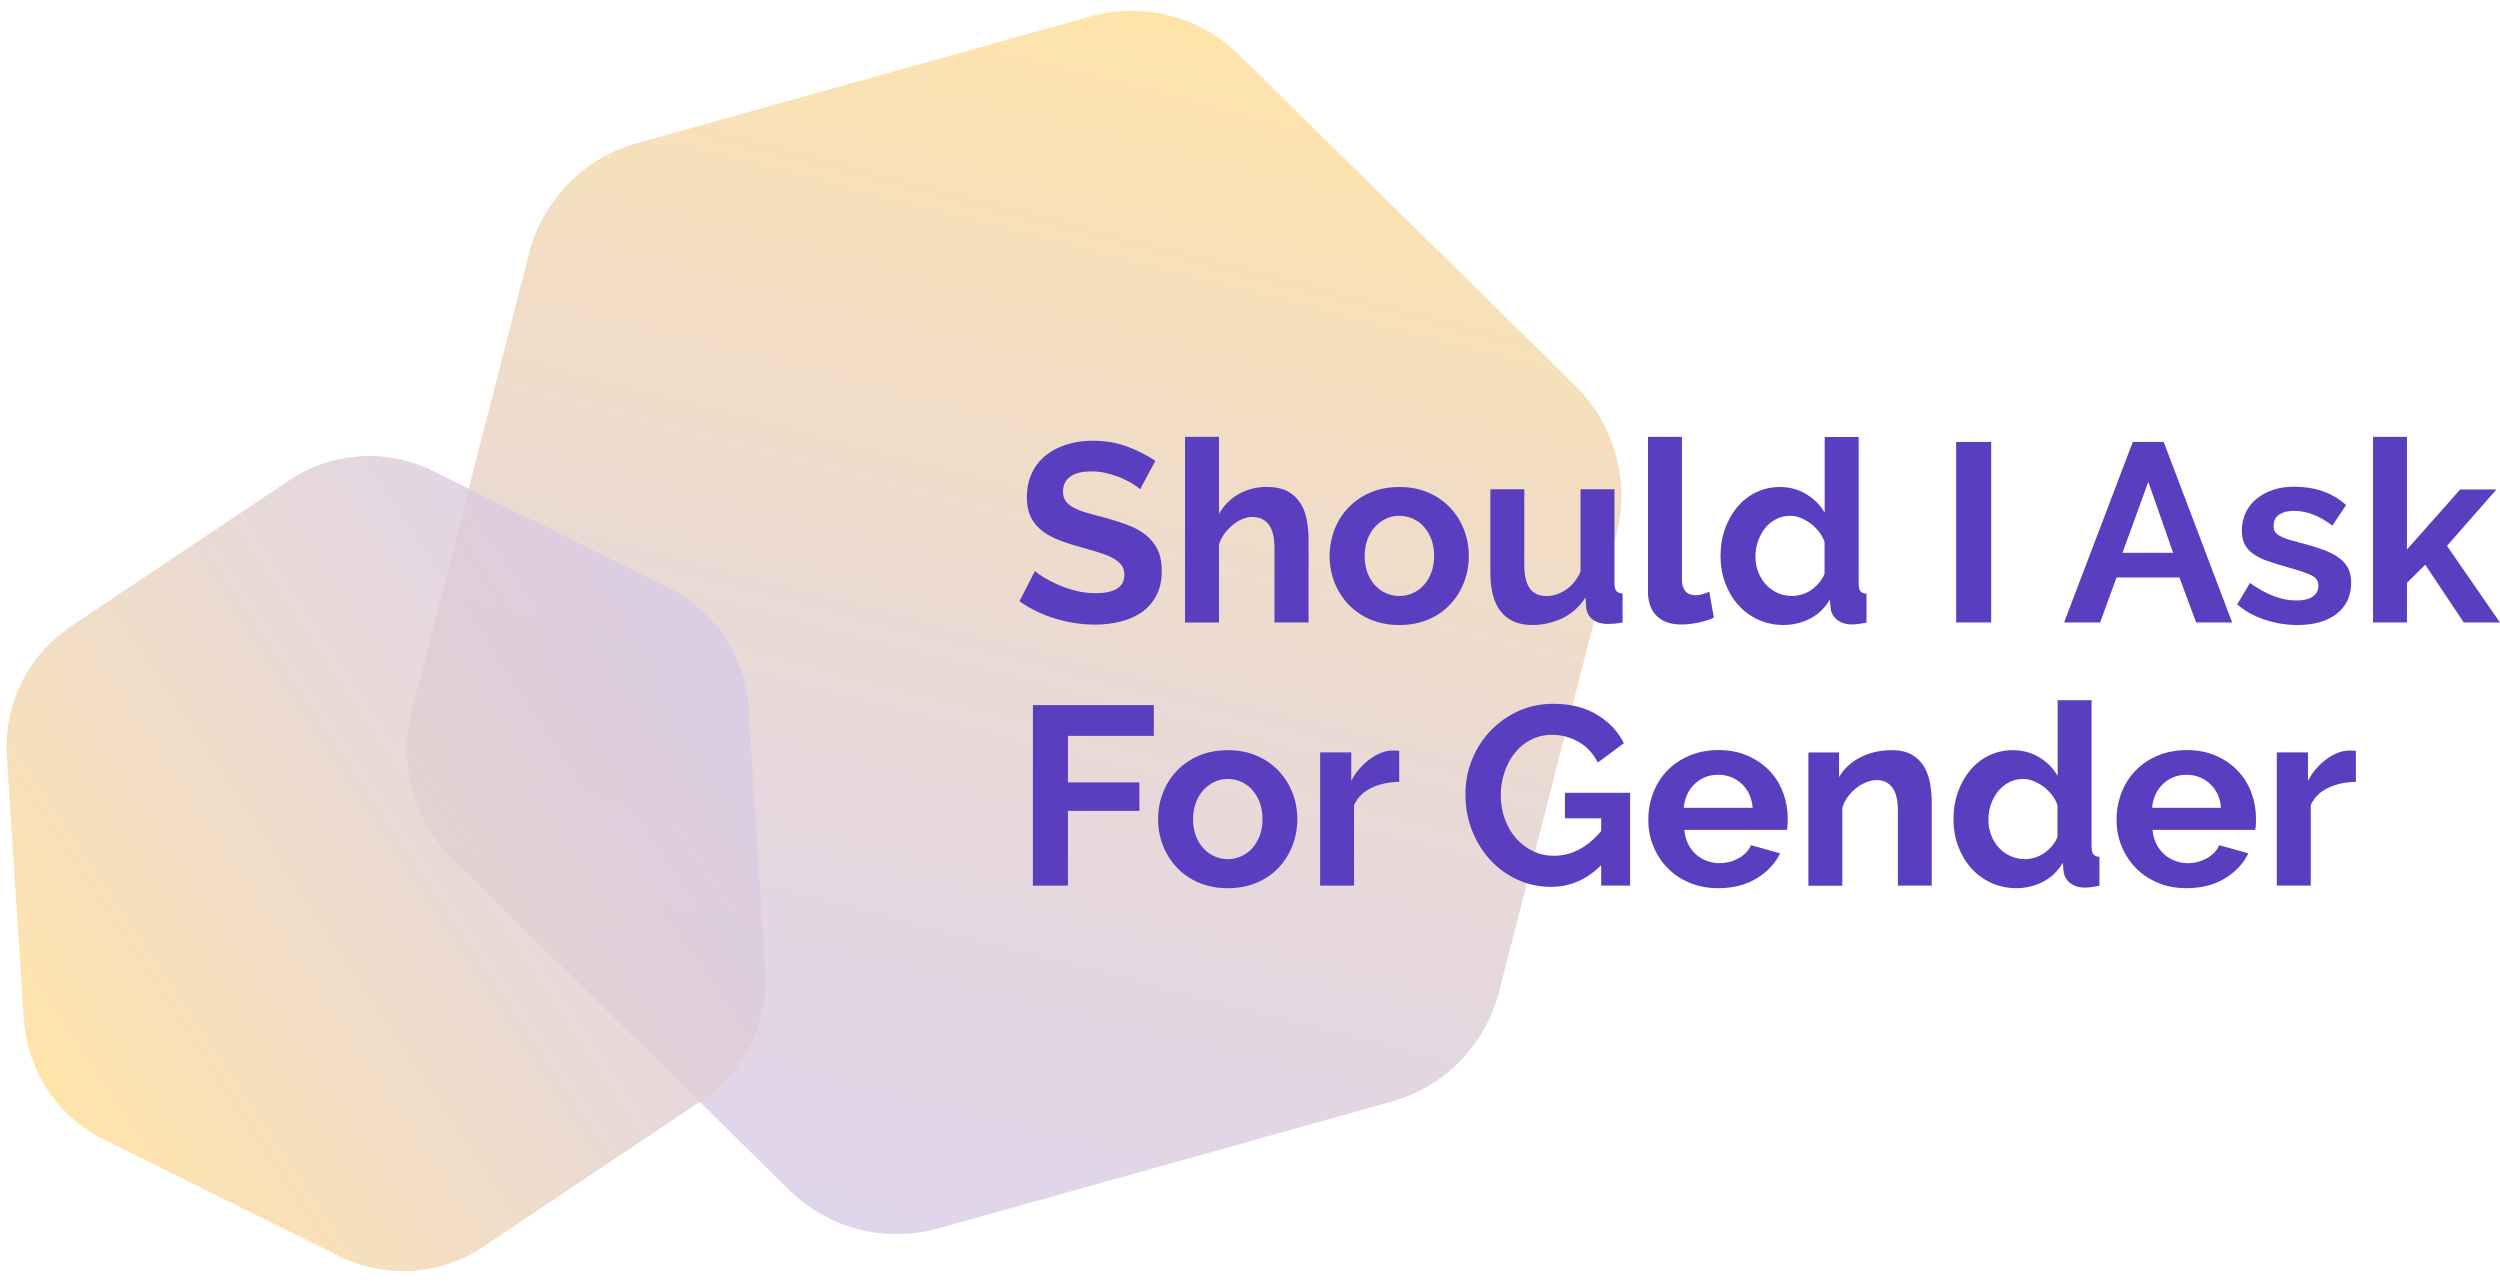
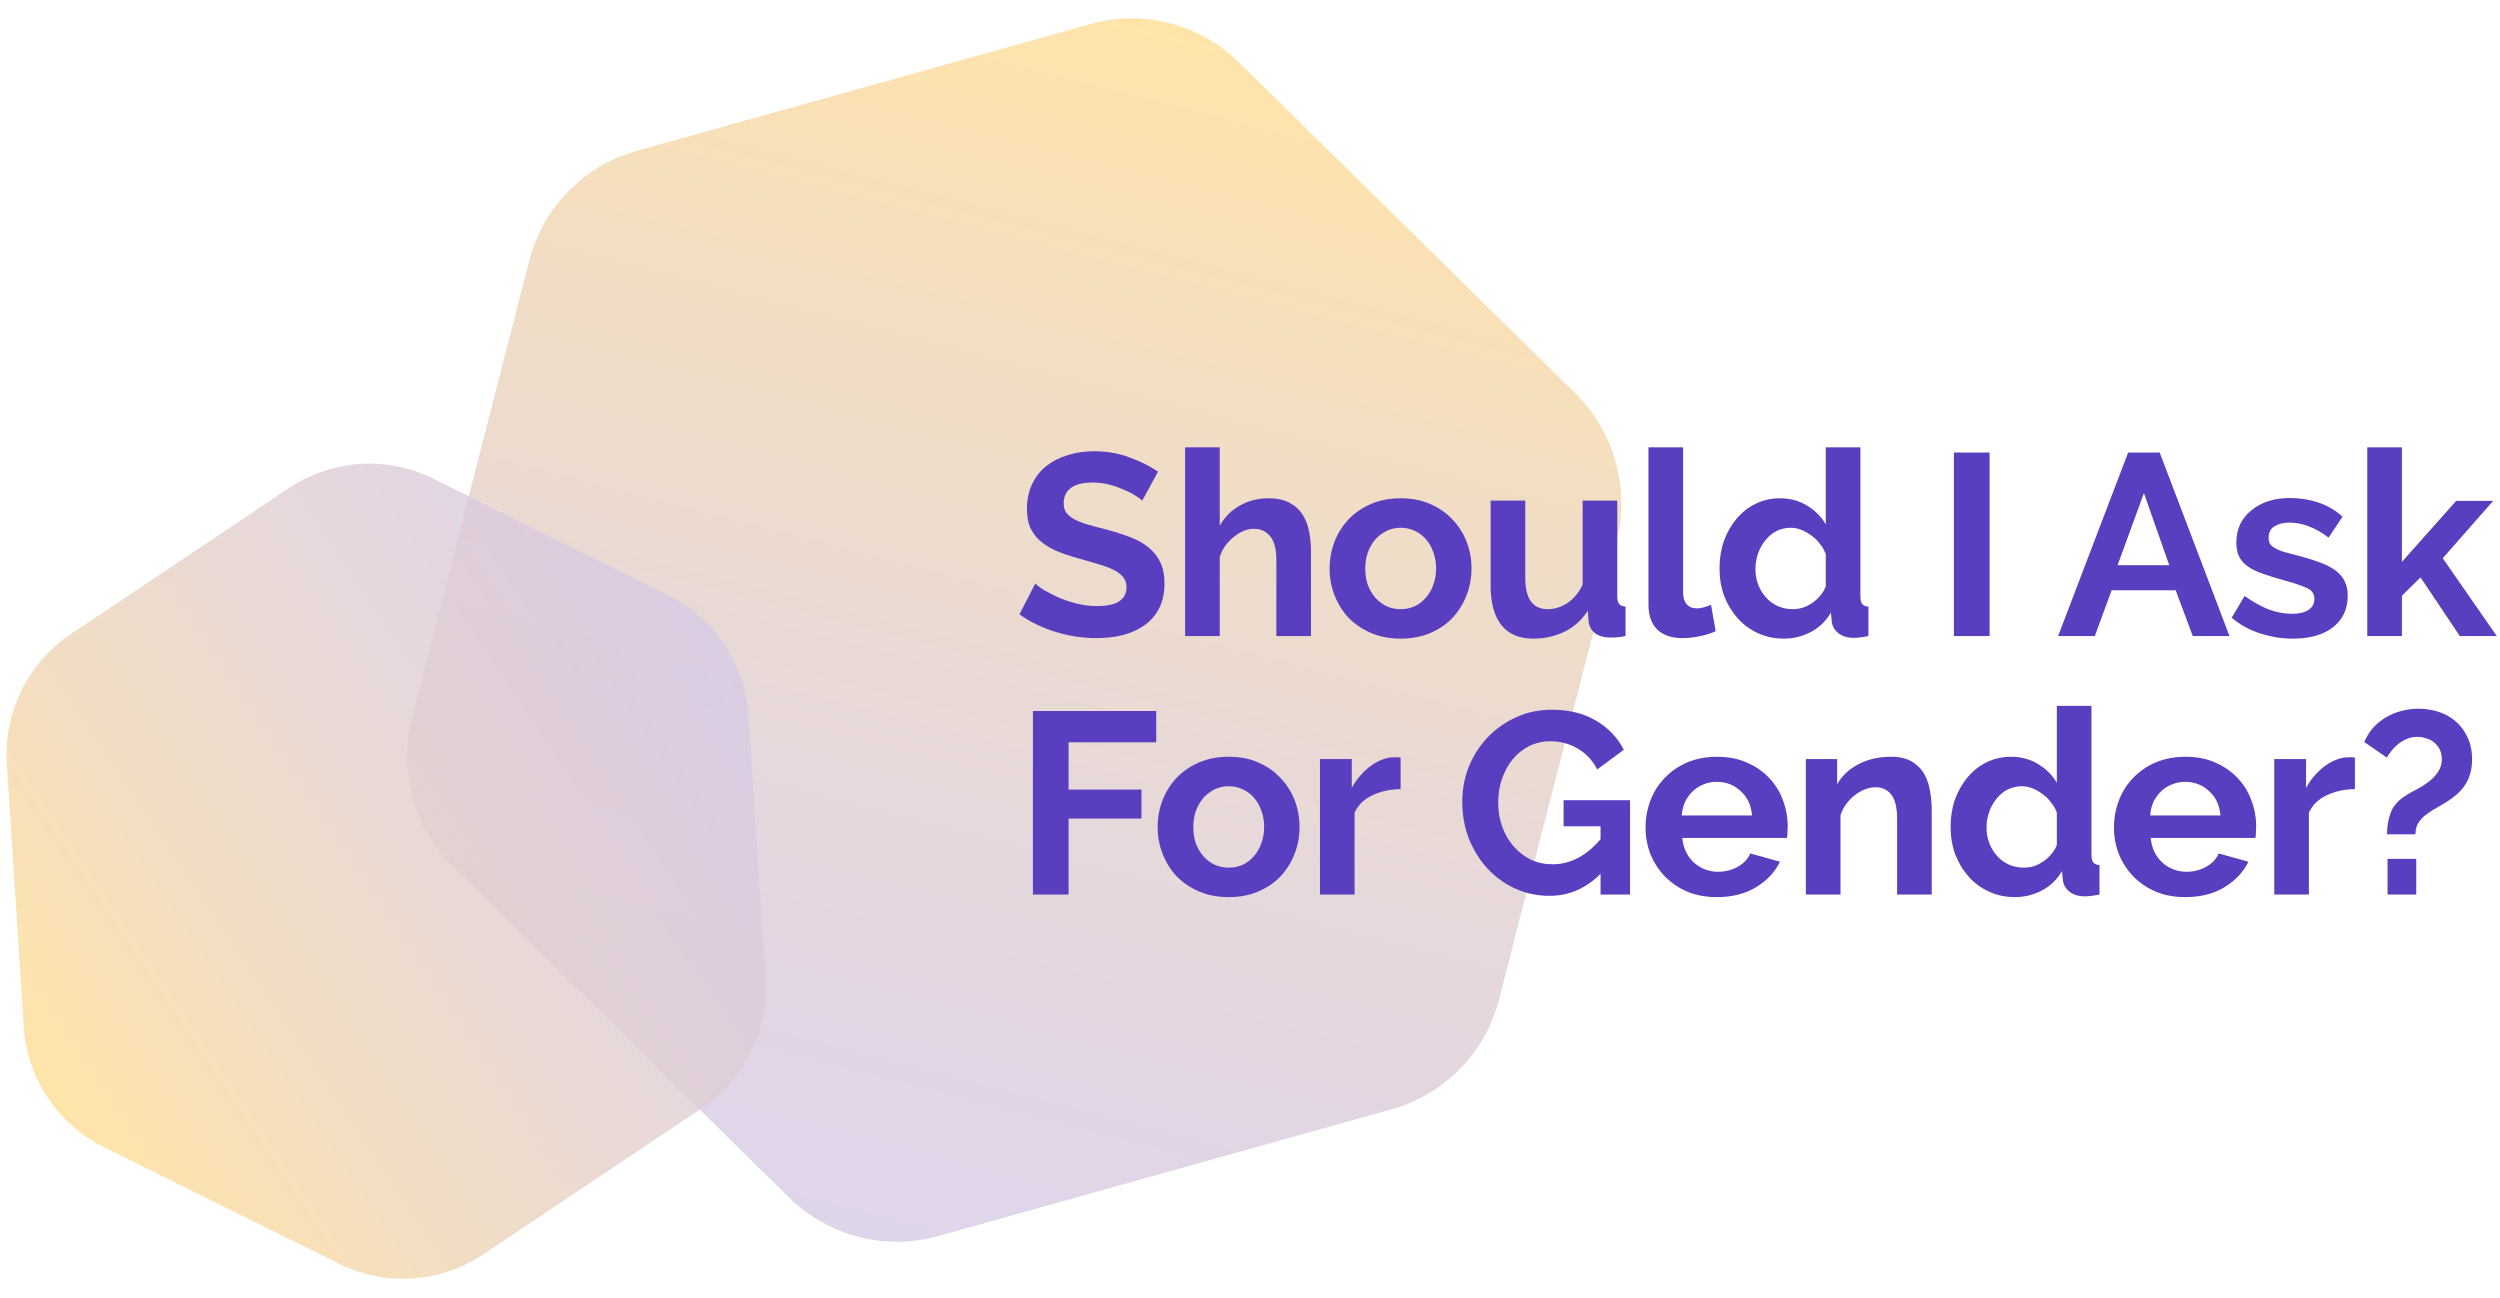
- <svg xmlns="http://www.w3.org/2000/svg" width="210" height="108" viewBox="0 0 210 108" fill="none">
-   <path opacity="0.8" d="M125.927 83.297L135.786 44.861C136.936 40.384 135.614 35.632 132.323 32.392L104.081 4.608C100.79 1.368 96.025 0.138 91.591 1.382L53.476 12.034C49.035 13.277 45.593 16.8 44.443 21.277L34.59 59.713C33.441 64.189 34.762 68.942 38.053 72.182L66.303 99.966C69.594 103.206 74.358 104.435 78.792 103.192L116.901 92.54C121.342 91.296 124.784 87.773 125.927 83.297Z" fill="url(#paint0_linear)" />
-   <path opacity="0.8" d="M24.284 40.35L5.942 52.625C2.341 55.036 0.296 59.195 0.572 63.526L1.997 85.604C2.279 89.942 4.84 93.797 8.723 95.718L28.49 105.52C32.373 107.447 36.986 107.143 40.587 104.733L58.929 92.457C62.53 90.046 64.575 85.888 64.299 81.556L62.874 59.478C62.592 55.14 60.031 51.285 56.147 49.365L36.38 39.562C32.497 37.635 27.891 37.939 24.284 40.35Z" fill="url(#paint1_linear)" />
-   <path d="M95.771 41.096C95.674 40.999 95.488 40.861 95.227 40.688C94.965 40.516 94.641 40.35 94.27 40.184C93.891 40.018 93.485 39.88 93.044 39.77C92.604 39.652 92.156 39.597 91.702 39.597C90.896 39.597 90.29 39.749 89.891 40.046C89.492 40.343 89.292 40.764 89.292 41.303C89.292 41.614 89.368 41.877 89.512 42.084C89.664 42.291 89.877 42.471 90.159 42.63C90.442 42.788 90.8 42.926 91.233 43.058C91.667 43.189 92.163 43.32 92.734 43.465C93.471 43.666 94.146 43.88 94.745 44.108C95.351 44.336 95.86 44.619 96.28 44.964C96.7 45.31 97.024 45.717 97.251 46.194C97.478 46.671 97.588 47.258 97.588 47.956C97.588 48.764 97.437 49.462 97.127 50.035C96.817 50.608 96.411 51.078 95.895 51.437C95.378 51.789 94.779 52.052 94.105 52.218C93.43 52.384 92.728 52.467 91.984 52.467C90.848 52.467 89.726 52.294 88.617 51.955C87.509 51.617 86.517 51.126 85.636 50.505L86.937 47.962C87.068 48.094 87.295 48.26 87.626 48.467C87.956 48.674 88.356 48.881 88.81 49.089C89.264 49.296 89.767 49.468 90.325 49.614C90.875 49.758 91.447 49.828 92.025 49.828C93.643 49.828 94.449 49.309 94.449 48.266C94.449 47.942 94.359 47.658 94.173 47.431C93.987 47.203 93.726 47.002 93.388 46.83C93.051 46.657 92.638 46.505 92.156 46.36C91.674 46.215 91.137 46.063 90.538 45.89C89.815 45.69 89.189 45.476 88.652 45.241C88.121 45.006 87.674 44.73 87.323 44.405C86.965 44.087 86.703 43.714 86.524 43.293C86.345 42.871 86.256 42.374 86.256 41.787C86.256 41.02 86.4 40.336 86.682 39.735C86.965 39.134 87.357 38.637 87.867 38.236C88.369 37.835 88.954 37.538 89.622 37.331C90.29 37.124 91.006 37.02 91.77 37.02C92.838 37.02 93.815 37.186 94.71 37.524C95.605 37.856 96.383 38.257 97.051 38.713L95.771 41.096Z" fill="#593EBF" />
-   <path d="M109.906 52.287H107.055V46.007C107.055 45.123 106.89 44.474 106.566 44.053C106.243 43.631 105.781 43.424 105.182 43.424C104.928 43.424 104.659 43.479 104.37 43.596C104.088 43.714 103.819 43.873 103.564 44.08C103.31 44.287 103.076 44.529 102.862 44.819C102.649 45.102 102.49 45.42 102.394 45.759V52.294H99.544V36.695H102.394V43.168C102.807 42.443 103.365 41.883 104.067 41.49C104.769 41.096 105.547 40.902 106.401 40.902C107.124 40.902 107.716 41.027 108.171 41.276C108.625 41.524 108.976 41.856 109.238 42.27C109.499 42.685 109.671 43.154 109.768 43.679C109.864 44.205 109.919 44.75 109.919 45.303V52.287H109.906Z" fill="#593EBF" />
-   <path d="M117.548 52.501C116.639 52.501 115.827 52.342 115.097 52.031C114.367 51.72 113.761 51.292 113.259 50.76C112.756 50.228 112.37 49.613 112.095 48.916C111.827 48.218 111.689 47.486 111.689 46.719C111.689 45.938 111.827 45.192 112.095 44.495C112.364 43.797 112.749 43.182 113.259 42.65C113.761 42.118 114.374 41.69 115.097 41.379C115.82 41.068 116.639 40.909 117.548 40.909C118.457 40.909 119.269 41.068 119.985 41.379C120.701 41.69 121.314 42.118 121.817 42.65C122.319 43.182 122.705 43.797 122.973 44.495C123.242 45.192 123.38 45.931 123.38 46.719C123.38 47.486 123.242 48.218 122.973 48.916C122.705 49.613 122.319 50.228 121.824 50.76C121.328 51.292 120.715 51.72 119.992 52.031C119.269 52.342 118.457 52.501 117.548 52.501ZM114.629 46.712C114.629 47.209 114.705 47.665 114.849 48.066C115.001 48.474 115.2 48.826 115.469 49.123C115.73 49.42 116.04 49.655 116.398 49.814C116.749 49.98 117.135 50.062 117.548 50.062C117.961 50.062 118.34 49.98 118.698 49.814C119.056 49.648 119.359 49.42 119.627 49.123C119.889 48.826 120.095 48.467 120.247 48.052C120.398 47.638 120.467 47.182 120.467 46.684C120.467 46.201 120.392 45.752 120.247 45.337C120.095 44.923 119.889 44.571 119.627 44.267C119.366 43.97 119.056 43.735 118.698 43.576C118.34 43.417 117.961 43.327 117.548 43.327C117.135 43.327 116.749 43.41 116.398 43.583C116.04 43.755 115.737 43.99 115.469 44.287C115.207 44.584 115.001 44.944 114.849 45.358C114.705 45.779 114.629 46.228 114.629 46.712Z" fill="#593EBF" />
-   <path d="M128.702 52.501C127.552 52.501 126.677 52.128 126.085 51.389C125.486 50.65 125.19 49.551 125.19 48.101V41.096H128.041V47.486C128.041 49.206 128.66 50.069 129.893 50.069C130.444 50.069 130.981 49.904 131.497 49.565C132.013 49.233 132.44 48.722 132.764 48.038V41.096H135.614V48.999C135.614 49.296 135.669 49.51 135.773 49.641C135.876 49.772 136.055 49.841 136.296 49.855V52.287C136.014 52.342 135.773 52.377 135.58 52.39C135.387 52.404 135.215 52.411 135.057 52.411C134.547 52.411 134.134 52.294 133.81 52.059C133.494 51.824 133.301 51.499 133.246 51.085L133.184 50.187C132.688 50.954 132.048 51.534 131.27 51.914C130.492 52.294 129.638 52.501 128.702 52.501Z" fill="#593EBF" />
-   <path d="M138.43 36.695H141.281V48.702C141.281 49.116 141.377 49.434 141.577 49.662C141.776 49.89 142.059 50 142.43 50C142.603 50 142.788 49.973 142.995 49.917C143.202 49.862 143.394 49.786 143.58 49.703L143.966 51.879C143.58 52.066 143.133 52.204 142.623 52.308C142.114 52.404 141.652 52.459 141.239 52.459C140.344 52.459 139.656 52.225 139.167 51.741C138.678 51.258 138.43 50.587 138.43 49.703V36.695Z" fill="#593EBF" />
-   <path d="M149.818 52.501C149.054 52.501 148.345 52.349 147.691 52.052C147.037 51.755 146.479 51.34 146.011 50.815C145.543 50.29 145.178 49.676 144.916 48.971C144.654 48.266 144.524 47.507 144.524 46.698C144.524 45.883 144.647 45.13 144.895 44.432C145.143 43.735 145.487 43.12 145.928 42.595C146.369 42.07 146.892 41.655 147.505 41.358C148.118 41.061 148.785 40.909 149.508 40.909C150.335 40.909 151.071 41.11 151.732 41.51C152.393 41.911 152.91 42.429 153.274 43.072V36.709H156.125V49.012C156.125 49.309 156.173 49.524 156.276 49.655C156.373 49.786 156.545 49.855 156.786 49.869V52.301C156.29 52.397 155.884 52.453 155.574 52.453C155.065 52.453 154.645 52.321 154.321 52.066C153.997 51.81 153.811 51.472 153.77 51.064L153.708 50.359C153.295 51.071 152.737 51.61 152.035 51.969C151.333 52.328 150.589 52.501 149.818 52.501ZM150.562 50.062C150.83 50.062 151.106 50.014 151.395 49.924C151.677 49.834 151.939 49.703 152.18 49.531C152.421 49.358 152.634 49.157 152.827 48.929C153.02 48.702 153.164 48.453 153.261 48.184V45.51C153.144 45.199 152.985 44.909 152.779 44.647C152.572 44.384 152.338 44.156 152.076 43.963C151.815 43.769 151.539 43.617 151.243 43.5C150.947 43.382 150.665 43.327 150.383 43.327C149.956 43.327 149.563 43.417 149.198 43.603C148.834 43.79 148.531 44.039 148.269 44.363C148.014 44.681 147.815 45.054 147.67 45.462C147.525 45.869 147.457 46.304 147.457 46.747C147.457 47.216 147.532 47.651 147.691 48.052C147.849 48.453 148.062 48.798 148.331 49.095C148.599 49.392 148.923 49.627 149.302 49.8C149.694 49.98 150.107 50.062 150.562 50.062Z" fill="#593EBF" />
-   <path d="M164.318 52.287V37.124H167.258V52.287H164.318Z" fill="#593EBF" />
-   <path d="M179.155 37.124H181.751L187.5 52.287H184.477L183.073 48.508H177.792L176.408 52.287H173.385L179.155 37.124ZM182.543 46.436L180.456 40.474L178.288 46.436H182.543Z" fill="#593EBF" />
-   <path d="M192.973 52.501C192.037 52.501 191.121 52.349 190.226 52.052C189.331 51.755 188.567 51.327 187.927 50.767L188.994 48.971C189.675 49.455 190.336 49.821 190.984 50.069C191.631 50.318 192.271 50.442 192.911 50.442C193.476 50.442 193.924 50.339 194.254 50.125C194.578 49.91 194.743 49.606 194.743 49.206C194.743 48.805 194.55 48.515 194.171 48.329C193.786 48.142 193.166 47.928 192.299 47.686C191.576 47.486 190.956 47.292 190.447 47.113C189.937 46.933 189.524 46.719 189.214 46.484C188.904 46.249 188.677 45.98 188.533 45.676C188.388 45.372 188.319 45.006 188.319 44.578C188.319 44.011 188.429 43.493 188.65 43.037C188.87 42.581 189.18 42.194 189.579 41.877C189.978 41.559 190.44 41.31 190.97 41.137C191.5 40.965 192.078 40.882 192.705 40.882C193.545 40.882 194.323 40.999 195.06 41.248C195.796 41.496 196.464 41.883 197.07 42.422L195.92 44.149C195.349 43.721 194.805 43.41 194.268 43.21C193.731 43.009 193.207 42.913 192.684 42.913C192.202 42.913 191.796 43.009 191.472 43.21C191.149 43.41 190.984 43.728 190.984 44.17C190.984 44.37 191.025 44.536 191.101 44.66C191.176 44.785 191.3 44.902 191.472 44.999C191.645 45.096 191.865 45.192 192.14 45.289C192.416 45.379 192.76 45.475 193.173 45.579C193.937 45.779 194.598 45.98 195.142 46.18C195.686 46.38 196.134 46.608 196.485 46.864C196.829 47.12 197.091 47.417 197.249 47.748C197.414 48.08 197.497 48.487 197.497 48.957C197.497 50.056 197.091 50.919 196.285 51.555C195.48 52.19 194.364 52.501 192.973 52.501Z" fill="#593EBF" />
-   <path d="M206.957 52.287L203.721 47.437L202.185 48.957V52.287H199.335V36.695H202.185V46.159L206.654 41.117H209.697L205.545 45.855L209.993 52.287H206.957Z" fill="#593EBF" />
-   <path d="M86.765 74.392V59.229H96.92V61.813H89.705V65.723H95.709V68.113H89.705V74.392H86.765Z" fill="#593EBF" />
-   <path d="M103.138 74.607C102.229 74.607 101.416 74.448 100.687 74.137C99.957 73.826 99.351 73.398 98.848 72.866C98.346 72.334 97.96 71.719 97.685 71.021C97.416 70.324 97.278 69.591 97.278 68.825C97.278 68.044 97.416 67.298 97.685 66.6C97.953 65.903 98.339 65.288 98.848 64.756C99.351 64.224 99.964 63.796 100.687 63.485C101.409 63.174 102.229 63.015 103.138 63.015C104.046 63.015 104.859 63.174 105.575 63.485C106.291 63.796 106.904 64.224 107.406 64.756C107.909 65.288 108.294 65.903 108.57 66.6C108.838 67.298 108.976 68.037 108.976 68.825C108.976 69.591 108.838 70.324 108.57 71.021C108.301 71.719 107.916 72.334 107.42 72.866C106.924 73.398 106.312 73.826 105.589 74.137C104.866 74.448 104.04 74.607 103.138 74.607ZM100.218 68.818C100.218 69.315 100.294 69.771 100.439 70.172C100.59 70.579 100.79 70.932 101.058 71.229C101.32 71.526 101.63 71.761 101.988 71.919C102.339 72.085 102.724 72.168 103.138 72.168C103.551 72.168 103.929 72.085 104.287 71.919C104.639 71.754 104.948 71.526 105.21 71.229C105.472 70.932 105.678 70.572 105.83 70.158C105.981 69.743 106.05 69.287 106.05 68.79C106.05 68.307 105.974 67.858 105.83 67.443C105.678 67.029 105.472 66.676 105.21 66.372C104.948 66.075 104.639 65.84 104.287 65.681C103.929 65.516 103.551 65.433 103.138 65.433C102.724 65.433 102.346 65.516 101.988 65.688C101.63 65.861 101.327 66.096 101.058 66.393C100.797 66.69 100.59 67.049 100.439 67.464C100.294 67.885 100.218 68.334 100.218 68.818Z" fill="#593EBF" />
-   <path d="M117.527 65.675C116.66 65.688 115.889 65.854 115.207 66.179C114.525 66.497 114.037 66.98 113.741 67.623V74.392H110.89V63.202H113.506V65.592C113.706 65.205 113.94 64.859 114.209 64.555C114.477 64.252 114.766 63.982 115.083 63.754C115.393 63.526 115.71 63.353 116.033 63.229C116.35 63.112 116.66 63.05 116.956 63.05C117.114 63.05 117.231 63.05 117.307 63.05C117.383 63.05 117.458 63.056 117.534 63.07V65.675H117.527Z" fill="#593EBF" />
-   <path d="M134.492 72.679C133.287 73.888 131.883 74.496 130.278 74.496C129.287 74.496 128.351 74.296 127.476 73.895C126.602 73.495 125.844 72.949 125.197 72.251C124.55 71.553 124.04 70.731 123.662 69.785C123.283 68.838 123.097 67.816 123.097 66.718C123.097 65.681 123.283 64.701 123.662 63.782C124.04 62.863 124.557 62.062 125.218 61.371C125.879 60.68 126.657 60.134 127.552 59.727C128.447 59.319 129.418 59.119 130.471 59.119C131.889 59.119 133.108 59.416 134.12 60.017C135.132 60.618 135.897 61.419 136.406 62.428L134.217 64.051C133.831 63.298 133.301 62.718 132.612 62.324C131.924 61.931 131.173 61.723 130.368 61.723C129.728 61.723 129.142 61.861 128.612 62.131C128.082 62.4 127.628 62.773 127.249 63.243C126.87 63.713 126.581 64.252 126.375 64.866C126.168 65.481 126.065 66.124 126.065 66.808C126.065 67.519 126.182 68.182 126.409 68.804C126.636 69.426 126.946 69.965 127.345 70.413C127.745 70.869 128.213 71.229 128.764 71.491C129.308 71.754 129.9 71.885 130.54 71.885C132 71.885 133.322 71.194 134.499 69.812V68.742H131.456V66.593H136.929V74.392H134.499V72.679H134.492Z" fill="#593EBF" />
-   <path d="M144.331 74.607C143.436 74.607 142.63 74.455 141.907 74.144C141.184 73.84 140.565 73.418 140.055 72.893C139.546 72.368 139.153 71.754 138.871 71.056C138.589 70.358 138.458 69.626 138.458 68.859C138.458 68.065 138.595 67.312 138.864 66.607C139.132 65.903 139.525 65.281 140.034 64.749C140.544 64.217 141.164 63.789 141.9 63.478C142.637 63.167 143.449 63.008 144.358 63.008C145.267 63.008 146.079 63.167 146.795 63.478C147.512 63.789 148.124 64.21 148.627 64.735C149.13 65.26 149.515 65.875 149.777 66.573C150.038 67.27 150.169 67.996 150.169 68.749C150.169 68.935 150.162 69.115 150.155 69.281C150.148 69.453 150.128 69.591 150.1 69.709H141.48C141.522 70.151 141.632 70.545 141.797 70.883C141.969 71.229 142.189 71.519 142.458 71.76C142.726 72.002 143.029 72.189 143.374 72.313C143.718 72.444 144.069 72.507 144.441 72.507C145.005 72.507 145.542 72.368 146.045 72.092C146.548 71.816 146.892 71.45 147.078 70.994L149.529 71.678C149.116 72.534 148.462 73.232 147.56 73.785C146.651 74.33 145.577 74.607 144.331 74.607ZM147.222 67.858C147.154 67.015 146.844 66.345 146.3 65.84C145.756 65.336 145.088 65.081 144.31 65.081C143.924 65.081 143.566 65.15 143.236 65.281C142.899 65.419 142.609 65.606 142.355 65.847C142.1 66.089 141.886 66.379 141.728 66.725C141.563 67.07 141.466 67.443 141.439 67.858H147.222Z" fill="#593EBF" />
-   <path d="M162.273 74.392H159.423V68.113C159.423 67.215 159.264 66.559 158.954 66.151C158.645 65.737 158.211 65.529 157.653 65.529C157.371 65.529 157.082 65.585 156.779 65.702C156.476 65.82 156.2 65.979 155.939 66.186C155.677 66.393 155.436 66.635 155.223 66.925C155.009 67.208 154.851 67.526 154.755 67.864V74.399H151.904V63.208H154.479V65.281C154.892 64.569 155.484 64.017 156.269 63.616C157.054 63.215 157.929 63.015 158.906 63.015C159.602 63.015 160.166 63.146 160.607 63.402C161.048 63.657 161.385 63.996 161.626 64.403C161.867 64.818 162.032 65.288 162.128 65.813C162.218 66.338 162.266 66.877 162.266 67.415V74.392H162.273Z" fill="#593EBF" />
-   <path d="M169.385 74.607C168.621 74.607 167.912 74.455 167.258 74.158C166.604 73.861 166.046 73.446 165.578 72.921C165.11 72.396 164.745 71.781 164.483 71.077C164.221 70.372 164.091 69.612 164.091 68.804C164.091 67.989 164.215 67.236 164.462 66.538C164.71 65.84 165.055 65.226 165.495 64.701C165.936 64.176 166.459 63.761 167.072 63.464C167.685 63.167 168.352 63.015 169.075 63.015C169.902 63.015 170.638 63.215 171.299 63.616C171.96 64.017 172.477 64.535 172.842 65.177V58.815H175.692V71.118C175.692 71.415 175.74 71.629 175.843 71.761C175.94 71.892 176.112 71.961 176.353 71.975V74.406C175.857 74.503 175.451 74.558 175.141 74.558C174.632 74.558 174.212 74.427 173.888 74.171C173.564 73.916 173.379 73.577 173.337 73.17L173.275 72.465C172.862 73.177 172.304 73.716 171.602 74.075C170.9 74.434 170.149 74.607 169.385 74.607ZM170.129 72.168C170.397 72.168 170.673 72.12 170.962 72.03C171.244 71.94 171.506 71.809 171.747 71.636C171.988 71.463 172.201 71.263 172.394 71.035C172.587 70.807 172.731 70.559 172.828 70.289V67.616C172.711 67.305 172.552 67.015 172.346 66.752C172.139 66.49 171.905 66.262 171.644 66.068C171.382 65.875 171.106 65.723 170.81 65.606C170.514 65.488 170.232 65.433 169.95 65.433C169.523 65.433 169.13 65.523 168.766 65.709C168.401 65.896 168.098 66.144 167.836 66.469C167.574 66.794 167.382 67.16 167.237 67.567C167.093 67.975 167.024 68.41 167.024 68.852C167.024 69.322 167.099 69.757 167.258 70.158C167.416 70.559 167.63 70.904 167.898 71.201C168.167 71.498 168.49 71.733 168.869 71.906C169.261 72.085 169.674 72.168 170.129 72.168Z" fill="#593EBF" />
-   <path d="M183.665 74.607C182.77 74.607 181.964 74.455 181.241 74.144C180.518 73.84 179.899 73.418 179.389 72.893C178.88 72.368 178.487 71.754 178.205 71.056C177.923 70.358 177.792 69.626 177.792 68.859C177.792 68.065 177.93 67.312 178.198 66.607C178.467 65.903 178.859 65.281 179.369 64.749C179.878 64.217 180.498 63.789 181.234 63.478C181.971 63.167 182.784 63.008 183.692 63.008C184.601 63.008 185.414 63.167 186.13 63.478C186.846 63.789 187.458 64.21 187.961 64.735C188.464 65.26 188.849 65.875 189.111 66.573C189.372 67.27 189.503 67.996 189.503 68.749C189.503 68.935 189.496 69.115 189.49 69.281C189.483 69.453 189.462 69.591 189.434 69.709H180.814C180.856 70.151 180.966 70.545 181.131 70.883C181.303 71.229 181.524 71.519 181.792 71.76C182.061 72.002 182.364 72.189 182.708 72.313C183.052 72.444 183.403 72.507 183.775 72.507C184.34 72.507 184.877 72.368 185.379 72.092C185.882 71.816 186.226 71.45 186.412 70.994L188.863 71.678C188.45 72.534 187.796 73.232 186.894 73.785C185.992 74.33 184.918 74.607 183.665 74.607ZM186.563 67.858C186.495 67.015 186.185 66.345 185.641 65.84C185.097 65.336 184.429 65.081 183.651 65.081C183.265 65.081 182.907 65.15 182.577 65.281C182.24 65.419 181.95 65.606 181.696 65.847C181.441 66.089 181.227 66.379 181.069 66.725C180.904 67.07 180.808 67.443 180.78 67.858H186.563Z" fill="#593EBF" />
-   <path d="M197.889 65.675C197.022 65.688 196.251 65.854 195.569 66.179C194.887 66.504 194.399 66.98 194.103 67.623V74.392H191.252V63.202H193.868V65.592C194.068 65.205 194.302 64.859 194.571 64.555C194.839 64.252 195.128 63.982 195.445 63.754C195.755 63.526 196.072 63.353 196.395 63.229C196.719 63.105 197.022 63.05 197.318 63.05C197.476 63.05 197.593 63.05 197.669 63.05C197.745 63.05 197.82 63.056 197.896 63.07V65.675H197.889Z" fill="#593EBF" />
+ <svg xmlns="http://www.w3.org/2000/svg" width="210" height="109" viewBox="0 0 210 109" fill="none">
+   <path opacity="0.8" d="M125.927 83.937L135.786 45.501C136.936 41.025 135.614 36.272 132.323 33.032L104.081 5.248C100.79 2.008 96.025 0.778 91.591 2.022L53.476 12.674C49.035 13.918 45.593 17.441 44.443 21.917L34.59 60.353C33.441 64.83 34.762 69.582 38.053 72.822L66.303 100.606C69.594 103.846 74.358 105.076 78.792 103.832L116.901 93.18C121.342 91.937 124.784 88.414 125.927 83.937Z" fill="url(#paint0_linear)" />
+   <path opacity="0.8" d="M24.284 40.99L5.942 53.266C2.341 55.677 0.296 59.835 0.572 64.167L1.997 86.245C2.279 90.583 4.84 94.438 8.723 96.358L28.49 106.16C32.373 108.088 36.986 107.784 40.587 105.373L58.929 93.097C62.53 90.686 64.575 86.528 64.299 82.197L62.874 60.118C62.592 55.78 60.031 51.926 56.147 50.005L36.38 40.203C32.497 38.275 27.891 38.579 24.284 40.99Z" fill="url(#paint1_linear)" />
+   <path d="M95.949 42.051C95.848 41.95 95.66 41.812 95.385 41.639C95.124 41.465 94.799 41.298 94.408 41.139C94.031 40.965 93.619 40.821 93.17 40.705C92.722 40.589 92.266 40.531 91.802 40.531C90.977 40.531 90.362 40.683 89.957 40.987C89.551 41.291 89.349 41.718 89.349 42.268C89.349 42.587 89.421 42.854 89.566 43.072C89.725 43.274 89.95 43.455 90.239 43.614C90.528 43.774 90.89 43.918 91.325 44.049C91.773 44.179 92.287 44.316 92.866 44.461C93.619 44.664 94.299 44.881 94.907 45.112C95.53 45.344 96.051 45.634 96.471 45.981C96.905 46.328 97.238 46.748 97.469 47.24C97.701 47.718 97.817 48.312 97.817 49.021C97.817 49.846 97.657 50.555 97.339 51.149C97.035 51.728 96.615 52.198 96.08 52.56C95.559 52.922 94.951 53.19 94.256 53.363C93.576 53.523 92.859 53.602 92.106 53.602C90.948 53.602 89.805 53.428 88.676 53.081C87.547 52.734 86.533 52.242 85.636 51.605L86.96 49.021C87.091 49.151 87.322 49.325 87.655 49.542C88.003 49.745 88.408 49.955 88.871 50.172C89.334 50.374 89.848 50.548 90.413 50.693C90.977 50.837 91.556 50.91 92.15 50.91C93.8 50.91 94.625 50.382 94.625 49.325C94.625 48.992 94.531 48.71 94.343 48.478C94.154 48.246 93.887 48.044 93.539 47.87C93.192 47.696 92.772 47.537 92.28 47.392C91.788 47.248 91.238 47.088 90.63 46.915C89.892 46.712 89.248 46.495 88.697 46.263C88.162 46.017 87.713 45.735 87.351 45.416C86.989 45.084 86.714 44.707 86.526 44.288C86.352 43.853 86.266 43.339 86.266 42.746C86.266 41.964 86.41 41.269 86.7 40.661C86.989 40.053 87.387 39.547 87.894 39.142C88.415 38.736 89.016 38.432 89.696 38.23C90.376 38.013 91.108 37.904 91.889 37.904C92.975 37.904 93.974 38.078 94.885 38.425C95.797 38.758 96.594 39.156 97.274 39.619L95.949 42.051Z" fill="#593EBF" />
+   <path d="M110.123 53.428H107.214V47.045C107.214 46.148 107.047 45.489 106.714 45.069C106.381 44.635 105.911 44.418 105.303 44.418C105.042 44.418 104.767 44.476 104.478 44.591C104.188 44.707 103.913 44.874 103.653 45.091C103.392 45.294 103.153 45.539 102.936 45.829C102.719 46.119 102.56 46.437 102.458 46.784V53.428H99.549V37.578H102.458V44.157C102.878 43.419 103.443 42.854 104.152 42.464C104.876 42.058 105.672 41.856 106.54 41.856C107.279 41.856 107.879 41.986 108.343 42.246C108.806 42.492 109.168 42.825 109.428 43.245C109.689 43.665 109.87 44.143 109.971 44.678C110.072 45.214 110.123 45.764 110.123 46.328V53.428Z" fill="#593EBF" />
+   <path d="M117.658 53.646C116.731 53.646 115.899 53.486 115.161 53.168C114.422 52.849 113.793 52.422 113.272 51.887C112.765 51.337 112.374 50.707 112.099 49.998C111.824 49.289 111.687 48.543 111.687 47.761C111.687 46.965 111.824 46.213 112.099 45.503C112.374 44.794 112.765 44.172 113.272 43.636C113.793 43.086 114.422 42.652 115.161 42.333C115.899 42.015 116.731 41.856 117.658 41.856C118.584 41.856 119.409 42.015 120.133 42.333C120.871 42.652 121.494 43.086 122 43.636C122.521 44.172 122.919 44.794 123.194 45.503C123.469 46.213 123.607 46.965 123.607 47.761C123.607 48.543 123.469 49.289 123.194 49.998C122.919 50.707 122.529 51.337 122.022 51.887C121.515 52.422 120.893 52.849 120.155 53.168C119.416 53.486 118.584 53.646 117.658 53.646ZM114.683 47.761C114.683 48.268 114.755 48.731 114.9 49.151C115.059 49.556 115.269 49.911 115.53 50.215C115.805 50.519 116.123 50.758 116.485 50.931C116.847 51.091 117.238 51.17 117.658 51.17C118.077 51.17 118.468 51.091 118.83 50.931C119.192 50.758 119.503 50.519 119.764 50.215C120.039 49.911 120.249 49.549 120.393 49.129C120.553 48.71 120.632 48.246 120.632 47.74C120.632 47.248 120.553 46.792 120.393 46.372C120.249 45.952 120.039 45.59 119.764 45.286C119.503 44.982 119.192 44.751 118.83 44.591C118.468 44.418 118.077 44.331 117.658 44.331C117.238 44.331 116.847 44.418 116.485 44.591C116.123 44.765 115.805 45.004 115.53 45.308C115.269 45.612 115.059 45.974 114.9 46.394C114.755 46.813 114.683 47.269 114.683 47.761Z" fill="#593EBF" />
+   <path d="M128.795 53.646C127.623 53.646 126.732 53.269 126.124 52.517C125.516 51.764 125.212 50.649 125.212 49.173V42.051H128.122V48.543C128.122 50.295 128.752 51.17 130.011 51.17C130.575 51.17 131.118 51.004 131.639 50.671C132.175 50.324 132.609 49.803 132.942 49.108V42.051H135.852V50.085C135.852 50.389 135.902 50.606 136.004 50.736C136.119 50.866 136.3 50.939 136.546 50.953V53.428C136.257 53.486 136.011 53.523 135.808 53.537C135.62 53.551 135.446 53.559 135.287 53.559C134.766 53.559 134.339 53.443 134.006 53.211C133.688 52.965 133.499 52.632 133.442 52.213L133.376 51.301C132.87 52.082 132.218 52.669 131.422 53.059C130.626 53.45 129.75 53.646 128.795 53.646Z" fill="#593EBF" />
+   <path d="M138.472 37.578H141.381V49.781C141.381 50.2 141.482 50.526 141.685 50.758C141.888 50.989 142.177 51.105 142.554 51.105C142.727 51.105 142.915 51.076 143.118 51.018C143.335 50.961 143.538 50.888 143.726 50.801L144.117 53.016C143.726 53.204 143.27 53.349 142.749 53.45C142.228 53.551 141.757 53.602 141.338 53.602C140.426 53.602 139.716 53.363 139.21 52.886C138.718 52.394 138.472 51.699 138.472 50.801V37.578Z" fill="#593EBF" />
+   <path d="M149.846 53.646C149.065 53.646 148.341 53.494 147.675 53.19C147.009 52.886 146.438 52.466 145.96 51.93C145.482 51.395 145.106 50.772 144.831 50.063C144.57 49.339 144.44 48.565 144.44 47.74C144.44 46.915 144.563 46.148 144.809 45.438C145.07 44.729 145.424 44.106 145.873 43.571C146.322 43.035 146.857 42.616 147.48 42.312C148.102 42.008 148.783 41.856 149.521 41.856C150.36 41.856 151.113 42.058 151.779 42.464C152.459 42.869 152.988 43.397 153.364 44.049V37.578H156.273V50.085C156.273 50.389 156.324 50.606 156.425 50.736C156.527 50.866 156.7 50.939 156.947 50.953V53.428C156.44 53.53 156.027 53.581 155.709 53.581C155.188 53.581 154.761 53.45 154.428 53.19C154.095 52.929 153.907 52.589 153.863 52.169L153.798 51.453C153.378 52.176 152.807 52.726 152.083 53.103C151.374 53.465 150.628 53.646 149.846 53.646ZM150.606 51.17C150.881 51.17 151.164 51.127 151.453 51.04C151.743 50.939 152.011 50.801 152.257 50.627C152.503 50.454 152.72 50.251 152.908 50.02C153.111 49.788 153.263 49.535 153.364 49.26V46.546C153.248 46.227 153.082 45.938 152.865 45.677C152.662 45.402 152.423 45.17 152.148 44.982C151.887 44.78 151.605 44.62 151.301 44.505C151.012 44.389 150.722 44.331 150.433 44.331C149.998 44.331 149.593 44.425 149.217 44.613C148.855 44.801 148.544 45.062 148.283 45.395C148.023 45.713 147.82 46.082 147.675 46.502C147.53 46.922 147.458 47.356 147.458 47.805C147.458 48.283 147.538 48.724 147.697 49.129C147.856 49.535 148.073 49.889 148.348 50.193C148.623 50.497 148.949 50.736 149.325 50.91C149.716 51.084 150.143 51.17 150.606 51.17Z" fill="#593EBF" />
+   <path d="M164.128 53.428V38.013H167.125V53.428H164.128Z" fill="#593EBF" />
+   <path d="M178.765 38.013H181.414L187.277 53.428H184.193L182.76 49.585H177.376L175.964 53.428H172.881L178.765 38.013ZM182.217 47.479L180.09 41.421L177.875 47.479H182.217Z" fill="#593EBF" />
+   <path d="M192.607 53.646C191.652 53.646 190.718 53.494 189.806 53.19C188.894 52.886 188.113 52.451 187.461 51.887L188.547 50.063C189.242 50.555 189.915 50.931 190.566 51.192C191.232 51.438 191.891 51.561 192.542 51.561C193.121 51.561 193.577 51.453 193.91 51.236C194.243 51.018 194.409 50.707 194.409 50.302C194.409 49.897 194.214 49.6 193.823 49.412C193.432 49.224 192.795 49.006 191.913 48.76C191.174 48.558 190.545 48.362 190.024 48.174C189.502 47.986 189.083 47.776 188.764 47.544C188.446 47.298 188.214 47.023 188.069 46.719C187.925 46.401 187.852 46.025 187.852 45.59C187.852 45.011 187.961 44.49 188.178 44.027C188.41 43.564 188.728 43.173 189.133 42.854C189.539 42.522 190.009 42.268 190.545 42.094C191.095 41.921 191.688 41.834 192.325 41.834C193.179 41.834 193.975 41.957 194.713 42.203C195.466 42.449 196.154 42.847 196.776 43.397L195.604 45.156C195.025 44.722 194.46 44.403 193.91 44.201C193.374 43.998 192.839 43.897 192.303 43.897C191.811 43.897 191.399 43.998 191.066 44.201C190.733 44.403 190.566 44.729 190.566 45.178C190.566 45.38 190.603 45.547 190.675 45.677C190.762 45.807 190.892 45.923 191.066 46.025C191.239 46.126 191.464 46.227 191.739 46.328C192.028 46.415 192.383 46.509 192.803 46.611C193.584 46.813 194.25 47.016 194.8 47.219C195.365 47.421 195.821 47.653 196.168 47.913C196.53 48.174 196.791 48.478 196.95 48.825C197.124 49.158 197.21 49.564 197.21 50.041C197.21 51.156 196.798 52.039 195.973 52.69C195.148 53.327 194.026 53.646 192.607 53.646Z" fill="#593EBF" />
+   <path d="M206.624 53.428L203.324 48.5L201.761 50.041V53.428H198.851V37.578H201.761V47.197L206.32 42.073H209.425L205.191 46.893L209.729 53.428H206.624Z" fill="#593EBF" />
+   <path d="M86.765 75.141V59.725H97.122V62.352H89.761V66.326H95.884V68.758H89.761V75.141H86.765Z" fill="#593EBF" />
+   <path d="M103.213 75.358C102.287 75.358 101.454 75.199 100.716 74.881C99.978 74.562 99.348 74.135 98.827 73.6C98.321 73.049 97.93 72.42 97.655 71.71C97.38 71.001 97.242 70.256 97.242 69.474C97.242 68.678 97.38 67.925 97.655 67.216C97.93 66.507 98.321 65.884 98.827 65.349C99.348 64.799 99.978 64.364 100.716 64.046C101.454 63.727 102.287 63.568 103.213 63.568C104.14 63.568 104.965 63.727 105.688 64.046C106.427 64.364 107.049 64.799 107.556 65.349C108.077 65.884 108.475 66.507 108.75 67.216C109.025 67.925 109.162 68.678 109.162 69.474C109.162 70.256 109.025 71.001 108.75 71.71C108.475 72.42 108.084 73.049 107.577 73.6C107.071 74.135 106.448 74.562 105.71 74.881C104.972 75.199 104.14 75.358 103.213 75.358ZM100.239 69.474C100.239 69.981 100.311 70.444 100.456 70.864C100.615 71.269 100.825 71.624 101.085 71.928C101.36 72.232 101.679 72.471 102.041 72.644C102.403 72.803 102.793 72.883 103.213 72.883C103.633 72.883 104.024 72.803 104.386 72.644C104.748 72.471 105.059 72.232 105.319 71.928C105.594 71.624 105.804 71.262 105.949 70.842C106.108 70.422 106.188 69.959 106.188 69.452C106.188 68.96 106.108 68.504 105.949 68.085C105.804 67.665 105.594 67.303 105.319 66.999C105.059 66.695 104.748 66.463 104.386 66.304C104.024 66.13 103.633 66.043 103.213 66.043C102.793 66.043 102.403 66.13 102.041 66.304C101.679 66.478 101.36 66.717 101.085 67.021C100.825 67.325 100.615 67.686 100.456 68.106C100.311 68.526 100.239 68.982 100.239 69.474Z" fill="#593EBF" />
+   <path d="M117.651 66.282C116.768 66.297 115.979 66.471 115.284 66.803C114.589 67.122 114.09 67.607 113.786 68.258V75.141H110.877V63.764H113.547V66.195C113.75 65.805 113.989 65.457 114.264 65.153C114.539 64.835 114.835 64.56 115.154 64.328C115.472 64.097 115.791 63.923 116.109 63.807C116.442 63.677 116.761 63.612 117.065 63.612C117.224 63.612 117.34 63.612 117.412 63.612C117.499 63.612 117.578 63.619 117.651 63.633V66.282Z" fill="#593EBF" />
+   <path d="M134.446 73.404C133.216 74.635 131.783 75.25 130.147 75.25C129.134 75.25 128.179 75.047 127.281 74.642C126.398 74.236 125.624 73.679 124.958 72.97C124.307 72.261 123.786 71.428 123.395 70.473C123.018 69.503 122.83 68.461 122.83 67.346C122.83 66.29 123.018 65.298 123.395 64.372C123.786 63.431 124.314 62.613 124.98 61.918C125.66 61.209 126.456 60.651 127.368 60.246C128.28 59.827 129.272 59.617 130.343 59.617C131.79 59.617 133.028 59.921 134.056 60.529C135.098 61.136 135.879 61.954 136.401 62.982L134.164 64.632C133.773 63.865 133.223 63.279 132.514 62.873C131.819 62.468 131.059 62.266 130.234 62.266C129.583 62.266 128.982 62.403 128.432 62.678C127.896 62.953 127.433 63.329 127.042 63.807C126.666 64.285 126.369 64.835 126.152 65.457C125.95 66.08 125.848 66.738 125.848 67.433C125.848 68.157 125.964 68.837 126.196 69.474C126.427 70.097 126.746 70.639 127.151 71.103C127.556 71.566 128.034 71.935 128.584 72.21C129.149 72.471 129.757 72.601 130.408 72.601C131.899 72.601 133.245 71.899 134.446 70.495V69.409H131.342V67.216H136.922V75.141H134.446V73.404Z" fill="#593EBF" />
+   <path d="M144.22 75.358C143.308 75.358 142.482 75.206 141.744 74.902C141.006 74.584 140.376 74.157 139.855 73.621C139.334 73.086 138.929 72.463 138.639 71.754C138.364 71.045 138.227 70.299 138.227 69.517C138.227 68.707 138.364 67.947 138.639 67.238C138.914 66.514 139.312 65.884 139.834 65.349C140.355 64.799 140.984 64.364 141.723 64.046C142.475 63.727 143.315 63.568 144.241 63.568C145.168 63.568 145.993 63.727 146.716 64.046C147.455 64.364 148.077 64.791 148.584 65.327C149.105 65.863 149.496 66.485 149.756 67.194C150.031 67.904 150.169 68.642 150.169 69.409C150.169 69.597 150.162 69.778 150.147 69.952C150.147 70.126 150.133 70.27 150.104 70.386H141.31C141.353 70.835 141.462 71.233 141.636 71.58C141.809 71.928 142.034 72.224 142.309 72.471C142.584 72.716 142.895 72.905 143.242 73.035C143.59 73.165 143.952 73.23 144.328 73.23C144.907 73.23 145.45 73.093 145.957 72.818C146.478 72.528 146.832 72.152 147.02 71.689L149.517 72.384C149.098 73.252 148.425 73.969 147.498 74.533C146.586 75.083 145.493 75.358 144.22 75.358ZM147.172 68.497C147.1 67.643 146.782 66.963 146.217 66.456C145.667 65.935 144.994 65.674 144.198 65.674C143.807 65.674 143.438 65.747 143.09 65.891C142.758 66.022 142.461 66.21 142.2 66.456C141.94 66.702 141.723 66.999 141.549 67.346C141.39 67.694 141.296 68.077 141.267 68.497H147.172Z" fill="#593EBF" />
+   <path d="M162.266 75.141H159.356V68.758C159.356 67.846 159.197 67.18 158.878 66.76C158.56 66.34 158.118 66.13 157.554 66.13C157.264 66.13 156.968 66.188 156.664 66.304C156.36 66.42 156.07 66.586 155.795 66.803C155.535 67.006 155.296 67.252 155.079 67.542C154.862 67.831 154.702 68.15 154.601 68.497V75.141H151.692V63.764H154.319V65.87C154.739 65.146 155.347 64.582 156.143 64.176C156.939 63.771 157.836 63.568 158.835 63.568C159.544 63.568 160.123 63.699 160.572 63.959C161.021 64.22 161.368 64.56 161.614 64.98C161.86 65.399 162.027 65.877 162.114 66.413C162.215 66.948 162.266 67.491 162.266 68.041V75.141Z" fill="#593EBF" />
+   <path d="M169.257 75.358C168.476 75.358 167.752 75.206 167.086 74.902C166.42 74.598 165.849 74.178 165.371 73.643C164.893 73.107 164.517 72.485 164.242 71.776C163.981 71.052 163.851 70.278 163.851 69.452C163.851 68.627 163.974 67.86 164.22 67.151C164.481 66.442 164.835 65.819 165.284 65.284C165.733 64.748 166.268 64.328 166.891 64.024C167.513 63.72 168.193 63.568 168.932 63.568C169.771 63.568 170.524 63.771 171.19 64.176C171.87 64.582 172.399 65.11 172.775 65.761V59.291H175.684V71.797C175.684 72.101 175.735 72.319 175.836 72.449C175.938 72.579 176.111 72.651 176.357 72.666V75.141C175.851 75.242 175.438 75.293 175.12 75.293C174.599 75.293 174.172 75.163 173.839 74.902C173.506 74.642 173.318 74.302 173.274 73.882L173.209 73.165C172.789 73.889 172.218 74.439 171.494 74.815C170.785 75.177 170.039 75.358 169.257 75.358ZM170.017 72.883C170.292 72.883 170.575 72.84 170.864 72.753C171.154 72.651 171.421 72.514 171.668 72.34C171.914 72.166 172.131 71.964 172.319 71.732C172.522 71.501 172.674 71.247 172.775 70.972V68.258C172.659 67.94 172.493 67.65 172.275 67.39C172.073 67.115 171.834 66.883 171.559 66.695C171.298 66.492 171.016 66.333 170.712 66.217C170.423 66.101 170.133 66.043 169.844 66.043C169.409 66.043 169.004 66.138 168.628 66.326C168.266 66.514 167.955 66.775 167.694 67.107C167.434 67.426 167.231 67.795 167.086 68.215C166.941 68.635 166.869 69.069 166.869 69.517C166.869 69.995 166.949 70.437 167.108 70.842C167.267 71.247 167.484 71.602 167.759 71.906C168.034 72.21 168.36 72.449 168.736 72.623C169.127 72.796 169.554 72.883 170.017 72.883Z" fill="#593EBF" />
+   <path d="M183.567 75.358C182.655 75.358 181.83 75.206 181.091 74.902C180.353 74.584 179.724 74.157 179.202 73.621C178.681 73.086 178.276 72.463 177.987 71.754C177.712 71.045 177.574 70.299 177.574 69.517C177.574 68.707 177.712 67.947 177.987 67.238C178.262 66.514 178.66 65.884 179.181 65.349C179.702 64.799 180.332 64.364 181.07 64.046C181.822 63.727 182.662 63.568 183.588 63.568C184.515 63.568 185.34 63.727 186.064 64.046C186.802 64.364 187.424 64.791 187.931 65.327C188.452 65.863 188.843 66.485 189.103 67.194C189.378 67.904 189.516 68.642 189.516 69.409C189.516 69.597 189.509 69.778 189.494 69.952C189.494 70.126 189.48 70.27 189.451 70.386H180.657C180.701 70.835 180.809 71.233 180.983 71.58C181.157 71.928 181.381 72.224 181.656 72.471C181.931 72.716 182.242 72.905 182.59 73.035C182.937 73.165 183.299 73.23 183.675 73.23C184.254 73.23 184.797 73.093 185.304 72.818C185.825 72.528 186.179 72.152 186.368 71.689L188.865 72.384C188.445 73.252 187.772 73.969 186.845 74.533C185.933 75.083 184.841 75.358 183.567 75.358ZM186.52 68.497C186.447 67.643 186.129 66.963 185.564 66.456C185.014 65.935 184.341 65.674 183.545 65.674C183.154 65.674 182.785 65.747 182.438 65.891C182.105 66.022 181.808 66.21 181.547 66.456C181.287 66.702 181.07 66.999 180.896 67.346C180.737 67.694 180.643 68.077 180.614 68.497H186.52Z" fill="#593EBF" />
+   <path d="M197.813 66.282C196.93 66.297 196.141 66.471 195.446 66.803C194.752 67.122 194.252 67.607 193.948 68.258V75.141H191.039V63.764H193.709V66.195C193.912 65.805 194.151 65.457 194.426 65.153C194.701 64.835 194.998 64.56 195.316 64.328C195.635 64.097 195.953 63.923 196.271 63.807C196.604 63.677 196.923 63.612 197.227 63.612C197.386 63.612 197.502 63.612 197.574 63.612C197.661 63.612 197.741 63.619 197.813 63.633V66.282Z" fill="#593EBF" />
+   <path d="M200.51 70.082C200.51 69.373 200.626 68.736 200.858 68.171C201.089 67.607 201.567 67.115 202.291 66.695C202.508 66.565 202.776 66.42 203.094 66.261C203.412 66.087 203.724 65.884 204.028 65.653C204.332 65.421 204.585 65.153 204.788 64.849C205.005 64.531 205.113 64.169 205.113 63.764C205.113 63.46 205.055 63.192 204.94 62.96C204.824 62.729 204.672 62.533 204.484 62.374C204.295 62.215 204.071 62.099 203.811 62.027C203.564 61.94 203.311 61.896 203.051 61.896C202.732 61.896 202.443 61.954 202.182 62.07C201.922 62.171 201.683 62.309 201.466 62.483C201.263 62.642 201.075 62.83 200.901 63.047C200.742 63.25 200.604 63.445 200.488 63.633L198.6 62.331C198.788 61.882 199.034 61.484 199.338 61.136C199.656 60.789 200.011 60.5 200.402 60.268C200.807 60.022 201.241 59.841 201.704 59.725C202.168 59.595 202.645 59.53 203.137 59.53C203.687 59.53 204.23 59.609 204.766 59.769C205.301 59.928 205.779 60.181 206.199 60.529C206.633 60.876 206.981 61.325 207.241 61.875C207.516 62.41 207.654 63.054 207.654 63.807C207.654 64.27 207.596 64.683 207.48 65.045C207.379 65.392 207.227 65.711 207.024 66C206.821 66.29 206.583 66.55 206.307 66.782C206.032 67.013 205.721 67.238 205.374 67.455C205.084 67.629 204.795 67.795 204.505 67.954C204.216 68.114 203.948 68.294 203.702 68.497C203.47 68.685 203.275 68.91 203.116 69.17C202.971 69.416 202.899 69.72 202.899 70.082H200.51ZM200.554 75.141V72.145H202.964V75.141H200.554Z" fill="#593EBF" />
  <defs>
-     <linearGradient id="paint0_linear" x1="98.265" y1="1.312" x2="55.445" y2="167.162" gradientUnits="userSpaceOnUse">
+     <linearGradient id="paint0_linear" x1="98.265" y1="1.953" x2="55.445" y2="167.802" gradientUnits="userSpaceOnUse">
      <stop stop-color="#FFDD94" />
      <stop offset="0.003" stop-color="#FFDD95" />
      <stop offset="0.193" stop-color="#EED5B6" />
      <stop offset="0.385" stop-color="#E1CED1" />
      <stop offset="0.582" stop-color="#D8CAE4" />
      <stop offset="0.784" stop-color="#D3C7EF" />
      <stop offset="1" stop-color="#D1C6F3" />
    </linearGradient>
-     <linearGradient id="paint1_linear" x1="4.025" y1="91.562" x2="96.747" y2="29.909" gradientUnits="userSpaceOnUse">
+     <linearGradient id="paint1_linear" x1="4.025" y1="92.202" x2="96.747" y2="30.549" gradientUnits="userSpaceOnUse">
      <stop stop-color="#FFDD94" />
      <stop offset="0.003" stop-color="#FFDD95" />
      <stop offset="0.193" stop-color="#EED5B6" />
      <stop offset="0.385" stop-color="#E1CED1" />
      <stop offset="0.582" stop-color="#D8CAE4" />
      <stop offset="0.784" stop-color="#D3C7EF" />
      <stop offset="1" stop-color="#D1C6F3" />
    </linearGradient>
  </defs>
</svg>
